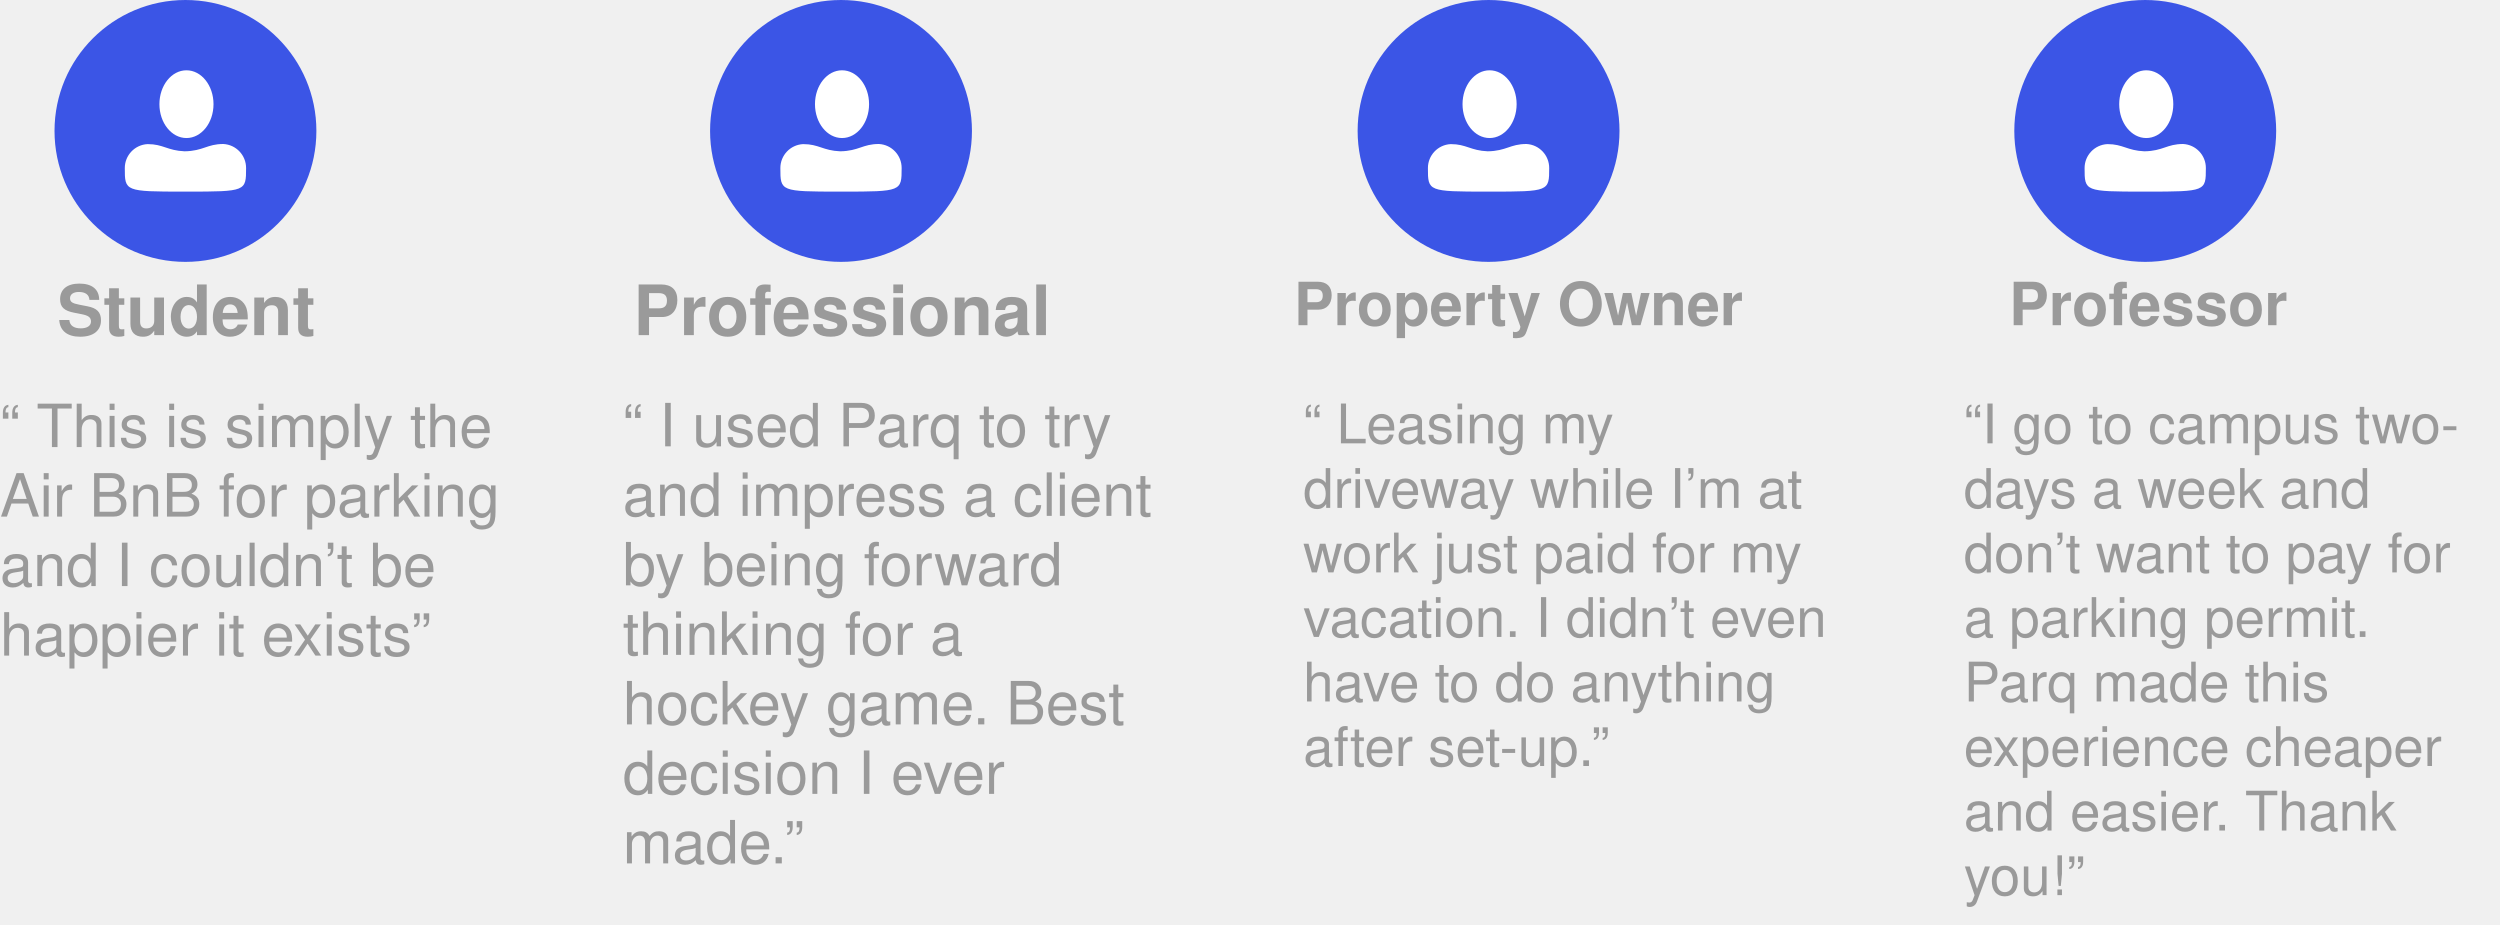
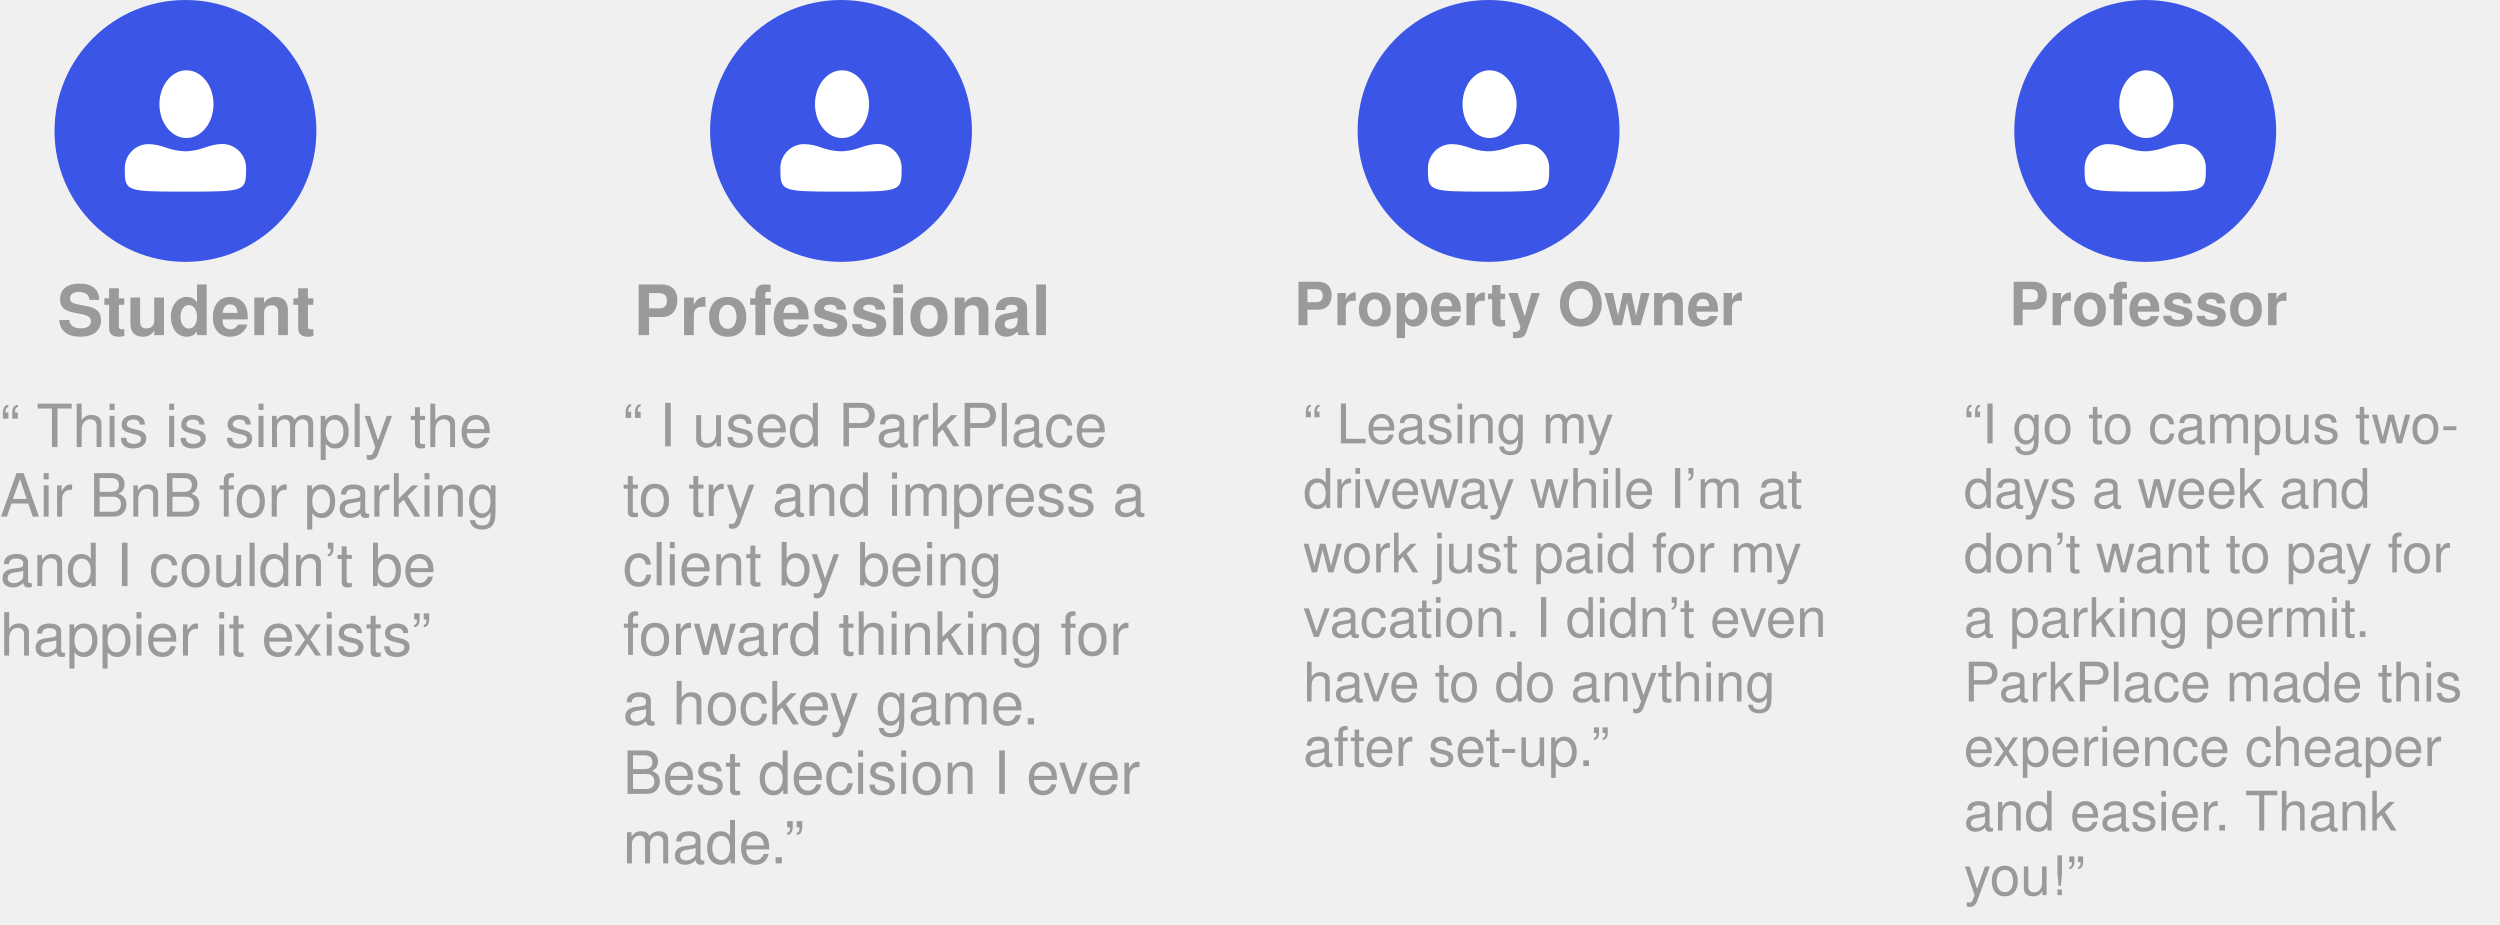
<svg xmlns="http://www.w3.org/2000/svg" width="503.542" height="186.289" viewBox="0 0 503.542 186.289">
-   <defs>
-     <style>
-       .cls-1, .cls-4, .cls-5, .cls-6 {
-         fill: #9a9a9a;
-       }
- 
-       .cls-1, .cls-4 {
-         font-size: 12px;
-       }
- 
-       .cls-1, .cls-5 {
-         font-family: Helvetica-Bold, Helvetica;
-         font-weight: 700;
-       }
- 
-       .cls-2 {
-         fill: #3b55e6;
-       }
- 
-       .cls-3 {
-         fill: #fff;
-         fill-rule: evenodd;
-       }
- 
-       .cls-4, .cls-6 {
-         font-family: Helvetica;
-       }
- 
-       .cls-5 {
-         font-size: 14px;
-       }
- 
-       .cls-6 {
-         font-size: 11px;
-       }
-     </style>
-   </defs>
  <g id="quotes" transform="translate(-4454.386 -5859.789)">
-     <text id="Property_Owner" data-name="Property Owner" class="cls-1" transform="translate(4711.876 5916.284)">
+     <text id="Property_Owner" data-name="Property Owner" transform="translate(4711.876 5916.284)" fill="#9a9a9a" font-size="12" font-family="Helvetica-Bold, Helvetica" font-weight="700">
      <tspan x="3.135" y="9">Property Owner</tspan>
    </text>
    <g id="Group_169" data-name="Group 169" transform="translate(4727.835 5859.789)">
-       <path id="Path_1" data-name="Path 1" class="cls-2" d="M26.373,0A26.373,26.373,0,1,1,0,26.373,26.373,26.373,0,0,1,26.373,0Z" transform="translate(0)" />
-       <path id="Icon_User" data-name="Icon User" class="cls-3" d="M12.491,24.438h-.547C.023,24.437,0,24.365,0,19.715A4.827,4.827,0,0,1,4.59,14.868c3.164,0,3.992,1.307,7.467,1.45,3.767-.067,4.5-1.473,7.786-1.473a4.834,4.834,0,0,1,4.585,4.86C24.427,24.365,24.408,24.437,12.491,24.438ZM12.42,13.645c-3.009,0-5.448-3.055-5.448-6.822S9.411,0,12.42,0s5.448,3.055,5.448,6.823S15.429,13.645,12.42,13.645Z" transform="translate(14.157 14.158)" />
+       <path id="Path_1" data-name="Path 1" d="M26.373,0A26.373,26.373,0,1,1,0,26.373,26.373,26.373,0,0,1,26.373,0Z" transform="translate(0)" fill="#3b55e6" />
+       <path id="Icon_User" data-name="Icon User" d="M12.491,24.438h-.547C.023,24.437,0,24.365,0,19.715A4.827,4.827,0,0,1,4.59,14.868c3.164,0,3.992,1.307,7.467,1.45,3.767-.067,4.5-1.473,7.786-1.473a4.834,4.834,0,0,1,4.585,4.86C24.427,24.365,24.408,24.437,12.491,24.438ZM12.42,13.645c-3.009,0-5.448-3.055-5.448-6.822S9.411,0,12.42,0s5.448,3.055,5.448,6.823S15.429,13.645,12.42,13.645Z" transform="translate(14.157 14.158)" fill="#fff" fill-rule="evenodd" />
    </g>
-     <text id="_This_is_simply_the_Air_BnB_for_parking_and_I_couldn_t_be_happier_it_exists_" data-name="“ This is simply the Air BnB for parking and I couldn’t be happier it exists”" class="cls-4" transform="translate(4454.386 5940.839)">
+     <text id="_This_is_simply_the_Air_BnB_for_parking_and_I_couldn_t_be_happier_it_exists_" data-name="“ This is simply the Air BnB for parking and I couldn’t be happier it exists”" transform="translate(4454.386 5940.839)" fill="#9a9a9a" font-size="12" font-family="Helvetica">
      <tspan x="0" y="9">“ This is simply the </tspan>
      <tspan x="0" y="23">Air BnB for parking </tspan>
      <tspan x="0" y="37">and I couldn’t be </tspan>
      <tspan x="0" y="51">happier it exists”</tspan>
    </text>
-     <text id="_I_used_Parq_to_try_and_impress_a_client_by_being_forward_thinking_for_a_hockey_game._Best_decision_I_ever_made._" data-name="“ I used Parq to try and impress a client by being forward thinking for a hockey game. Best decision I ever made.”" class="cls-4" transform="translate(4579.825 5940.69)">
-       <tspan x="0" y="9">“ I used Parq to try </tspan>
-       <tspan x="0" y="23">and impress a client </tspan>
-       <tspan x="0" y="37">by being forward </tspan>
-       <tspan x="0" y="51">thinking for a </tspan>
-       <tspan x="0" y="65">hockey game. Best </tspan>
-       <tspan x="0" y="79">decision I ever </tspan>
+     <text id="_I_used_ParkPlace_to_try_and_impress_a_client_by_being_forward_thinking_for_a_hockey_game._Best_decision_I_ever_made._" data-name="“ I used ParkPlace to try and impress a client by being forward thinking for a hockey game. Best decision I ever made.”" transform="translate(4579.825 5940.69)" fill="#9a9a9a" font-size="12" font-family="Helvetica">
+       <tspan x="0" y="9">“ I used ParkPlace </tspan>
+       <tspan x="0" y="23">to try and impress a </tspan>
+       <tspan x="0" y="37">client by being </tspan>
+       <tspan x="0" y="51">forward thinking for </tspan>
+       <tspan x="0" y="65">a hockey game. </tspan>
+       <tspan x="0" y="79">Best decision I ever </tspan>
      <tspan x="0" y="93">made.”</tspan>
    </text>
-     <text id="Student" class="cls-5" transform="translate(4454.774 5916.284)">
+     <text id="Student" transform="translate(4454.774 5916.284)" fill="#9a9a9a" font-size="14" font-family="Helvetica-Bold, Helvetica" font-weight="700">
      <tspan x="11.095" y="11">Student</tspan>
    </text>
-     <text id="Professional" class="cls-5" transform="translate(4579.825 5916.284)">
+     <text id="Professional" transform="translate(4579.825 5916.284)" fill="#9a9a9a" font-size="14" font-family="Helvetica-Bold, Helvetica" font-weight="700">
      <tspan x="2.133" y="11">Professional</tspan>
    </text>
    <g id="Group_167" data-name="Group 167" transform="translate(4465.366 5859.789)">
-       <path id="Path_1-2" data-name="Path 1" class="cls-2" d="M26.373,0A26.373,26.373,0,1,1,0,26.373,26.373,26.373,0,0,1,26.373,0Z" />
-       <path id="Icon_User-2" data-name="Icon User" class="cls-3" d="M12.491,24.438h-.547C.023,24.437,0,24.365,0,19.715A4.827,4.827,0,0,1,4.59,14.868c3.164,0,3.992,1.307,7.467,1.45,3.767-.067,4.5-1.473,7.786-1.473a4.834,4.834,0,0,1,4.585,4.86C24.427,24.365,24.408,24.437,12.491,24.438ZM12.42,13.645c-3.009,0-5.448-3.055-5.448-6.822S9.411,0,12.42,0s5.448,3.055,5.448,6.823S15.429,13.645,12.42,13.645Z" transform="translate(14.157 14.158)" />
+       <path id="Path_1-2" data-name="Path 1" d="M26.373,0A26.373,26.373,0,1,1,0,26.373,26.373,26.373,0,0,1,26.373,0Z" fill="#3b55e6" />
+       <path id="Icon_User-2" data-name="Icon User" d="M12.491,24.438h-.547C.023,24.437,0,24.365,0,19.715A4.827,4.827,0,0,1,4.59,14.868c3.164,0,3.992,1.307,7.467,1.45,3.767-.067,4.5-1.473,7.786-1.473a4.834,4.834,0,0,1,4.585,4.86C24.427,24.365,24.408,24.437,12.491,24.438ZM12.42,13.645c-3.009,0-5.448-3.055-5.448-6.822S9.411,0,12.42,0s5.448,3.055,5.448,6.823S15.429,13.645,12.42,13.645Z" transform="translate(14.157 14.158)" fill="#fff" fill-rule="evenodd" />
    </g>
    <g id="Group_168" data-name="Group 168" transform="translate(4597.407 5859.789)">
-       <path id="Path_1-3" data-name="Path 1" class="cls-2" d="M26.373,0A26.373,26.373,0,1,1,0,26.373,26.373,26.373,0,0,1,26.373,0Z" />
-       <path id="Icon_User-3" data-name="Icon User" class="cls-3" d="M12.491,24.438h-.547C.023,24.437,0,24.365,0,19.715A4.827,4.827,0,0,1,4.59,14.868c3.164,0,3.992,1.307,7.467,1.45,3.767-.067,4.5-1.473,7.786-1.473a4.834,4.834,0,0,1,4.585,4.86C24.427,24.365,24.408,24.437,12.491,24.438ZM12.42,13.645c-3.009,0-5.448-3.055-5.448-6.822S9.411,0,12.42,0s5.448,3.055,5.448,6.823S15.429,13.645,12.42,13.645Z" transform="translate(14.157 14.158)" />
+       <path id="Path_1-3" data-name="Path 1" d="M26.373,0A26.373,26.373,0,1,1,0,26.373,26.373,26.373,0,0,1,26.373,0Z" fill="#3b55e6" />
+       <path id="Icon_User-3" data-name="Icon User" d="M12.491,24.438h-.547C.023,24.437,0,24.365,0,19.715A4.827,4.827,0,0,1,4.59,14.868c3.164,0,3.992,1.307,7.467,1.45,3.767-.067,4.5-1.473,7.786-1.473a4.834,4.834,0,0,1,4.585,4.86C24.427,24.365,24.408,24.437,12.491,24.438ZM12.42,13.645c-3.009,0-5.448-3.055-5.448-6.822S9.411,0,12.42,0s5.448,3.055,5.448,6.823S15.429,13.645,12.42,13.645Z" transform="translate(14.157 14.158)" fill="#fff" fill-rule="evenodd" />
    </g>
-     <text id="_Leasing_my_driveway_while_I_m_at_work_just_paid_for_my_vacation._I_didn_t_even_have_to_do_anything_after_set-up._" data-name="“ Leasing my driveway while I’m at work just paid for my vacation. I didn’t even have to do anything after set-up.”" class="cls-6" transform="translate(4716.876 5941.078)">
+     <text id="_Leasing_my_driveway_while_I_m_at_work_just_paid_for_my_vacation._I_didn_t_even_have_to_do_anything_after_set-up._" data-name="“ Leasing my driveway while I’m at work just paid for my vacation. I didn’t even have to do anything after set-up.”" transform="translate(4716.876 5941.078)" fill="#9a9a9a" font-size="11" font-family="Helvetica">
      <tspan x="0" y="8">“ Leasing my </tspan>
      <tspan x="0" y="21">driveway while I’m at </tspan>
      <tspan x="0" y="34">work just paid for my </tspan>
      <tspan x="0" y="47">vacation. I didn’t even </tspan>
      <tspan x="0" y="60">have to do anything </tspan>
      <tspan x="0" y="73">after set-up.”</tspan>
    </text>
-     <text id="Professor" class="cls-1" transform="translate(4849.928 5916.284)">
+     <text id="Professor" transform="translate(4849.928 5916.284)" fill="#9a9a9a" font-size="12" font-family="Helvetica-Bold, Helvetica" font-weight="700">
      <tspan x="9.136" y="9">Professor</tspan>
    </text>
    <g id="Group_170" data-name="Group 170" transform="translate(4860.1 5859.789)">
-       <path id="Path_1-4" data-name="Path 1" class="cls-2" d="M26.373,0A26.373,26.373,0,1,1,0,26.373,26.373,26.373,0,0,1,26.373,0Z" transform="translate(0)" />
-       <path id="Icon_User-4" data-name="Icon User" class="cls-3" d="M12.491,24.438h-.547C.023,24.437,0,24.365,0,19.715A4.827,4.827,0,0,1,4.59,14.868c3.164,0,3.992,1.307,7.467,1.45,3.767-.067,4.5-1.473,7.786-1.473a4.834,4.834,0,0,1,4.585,4.86C24.427,24.365,24.408,24.437,12.491,24.438ZM12.42,13.645c-3.009,0-5.448-3.055-5.448-6.822S9.411,0,12.42,0s5.448,3.055,5.448,6.823S15.429,13.645,12.42,13.645Z" transform="translate(14.157 14.158)" />
+       <path id="Path_1-4" data-name="Path 1" d="M26.373,0A26.373,26.373,0,1,1,0,26.373,26.373,26.373,0,0,1,26.373,0Z" transform="translate(0)" fill="#3b55e6" />
+       <path id="Icon_User-4" data-name="Icon User" d="M12.491,24.438h-.547C.023,24.437,0,24.365,0,19.715A4.827,4.827,0,0,1,4.59,14.868c3.164,0,3.992,1.307,7.467,1.45,3.767-.067,4.5-1.473,7.786-1.473a4.834,4.834,0,0,1,4.585,4.86C24.427,24.365,24.408,24.437,12.491,24.438ZM12.42,13.645c-3.009,0-5.448-3.055-5.448-6.822S9.411,0,12.42,0s5.448,3.055,5.448,6.823S15.429,13.645,12.42,13.645Z" transform="translate(14.157 14.158)" fill="#fff" fill-rule="evenodd" />
    </g>
-     <text id="_I_go_to_campus_two-days_a_week_and_don_t_want_to_pay_for_a_parking_permit._Parq_made_this_experience_cheaper_and_easier._Thank_you_" data-name="“I go to campus two-days a week and don’t want to pay for a parking permit. Parq made this experience cheaper and easier. Thank you!”" class="cls-6" transform="translate(4849.928 5941.078)">
+     <text id="_I_go_to_campus_two-days_a_week_and_don_t_want_to_pay_for_a_parking_permit._ParkPlace_made_this_experience_cheaper_and_easier._Thank_you_" data-name="“I go to campus two-days a week and don’t want to pay for a parking permit. ParkPlace made this experience cheaper and easier. Thank you!”" transform="translate(4849.928 5941.078)" fill="#9a9a9a" font-size="11" font-family="Helvetica">
      <tspan x="0" y="8">“I go to campus two-</tspan>
      <tspan x="0" y="21">days a week and </tspan>
      <tspan x="0" y="34">don’t want to pay for </tspan>
      <tspan x="0" y="47">a parking permit. </tspan>
-       <tspan x="0" y="60">Parq made this </tspan>
+       <tspan x="0" y="60">ParkPlace made this </tspan>
      <tspan x="0" y="73">experience cheaper </tspan>
      <tspan x="0" y="86">and easier. Thank </tspan>
      <tspan x="0" y="99">you!”</tspan>
    </text>
  </g>
</svg>
